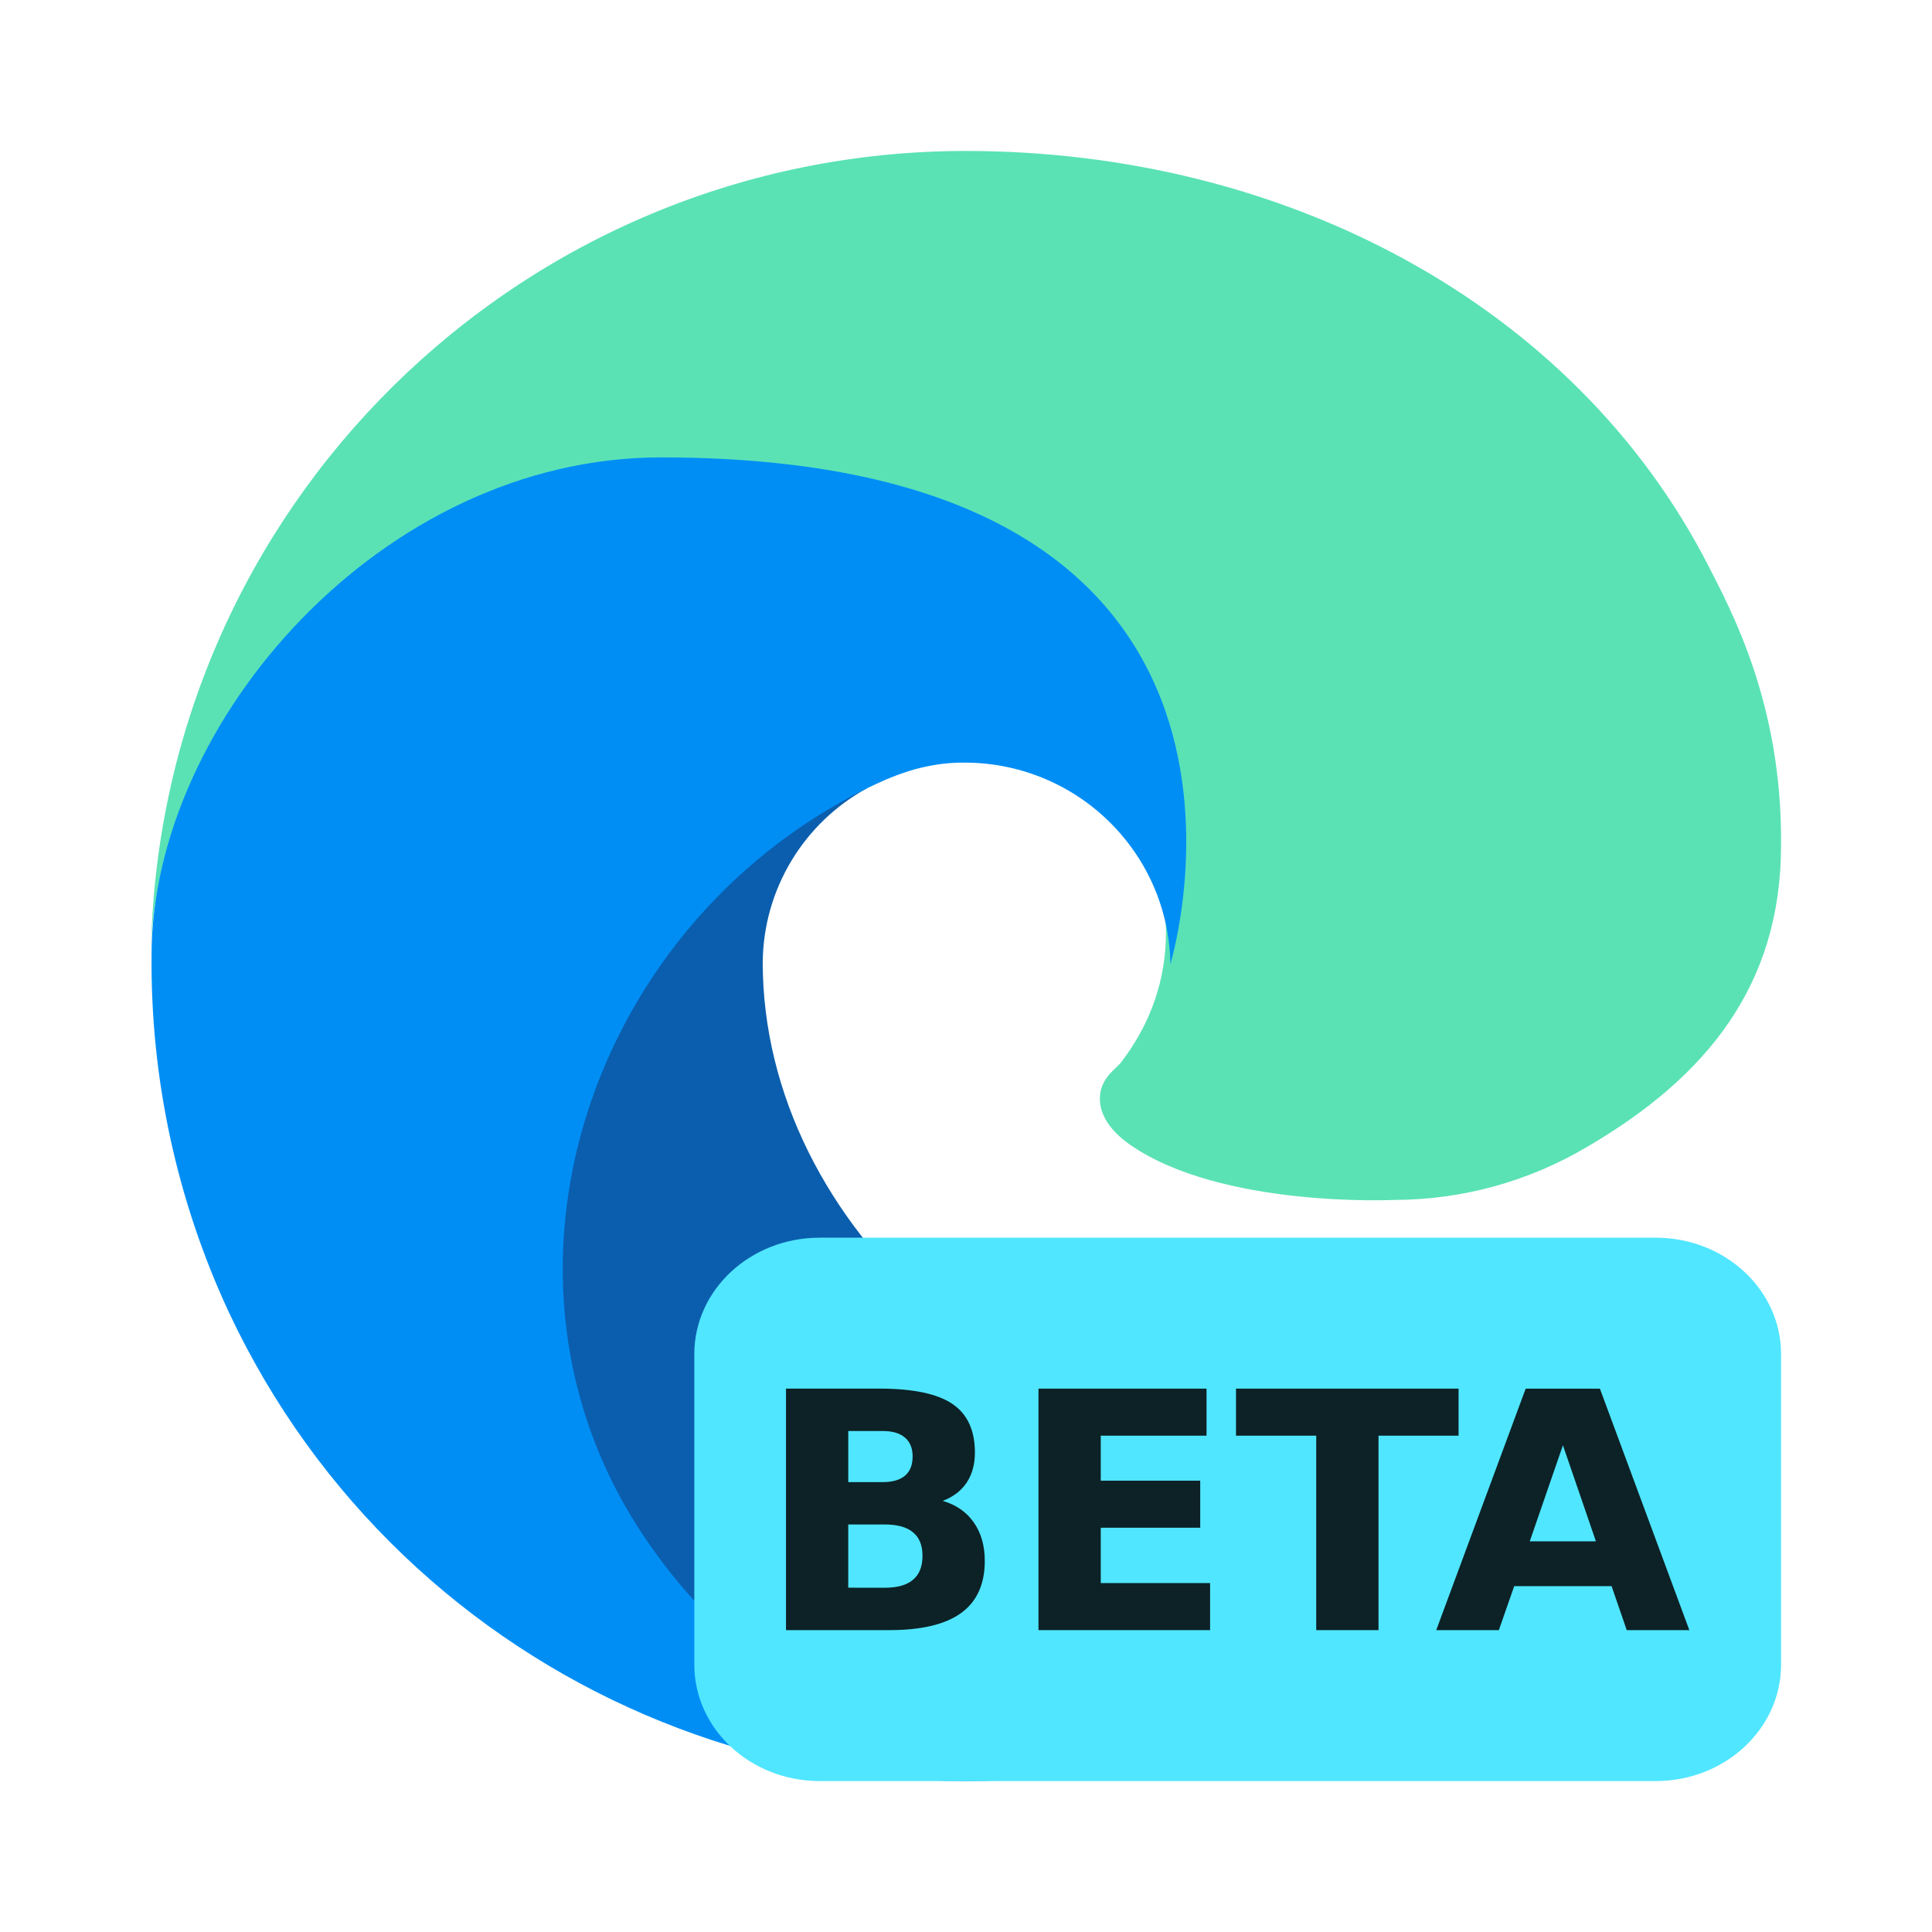
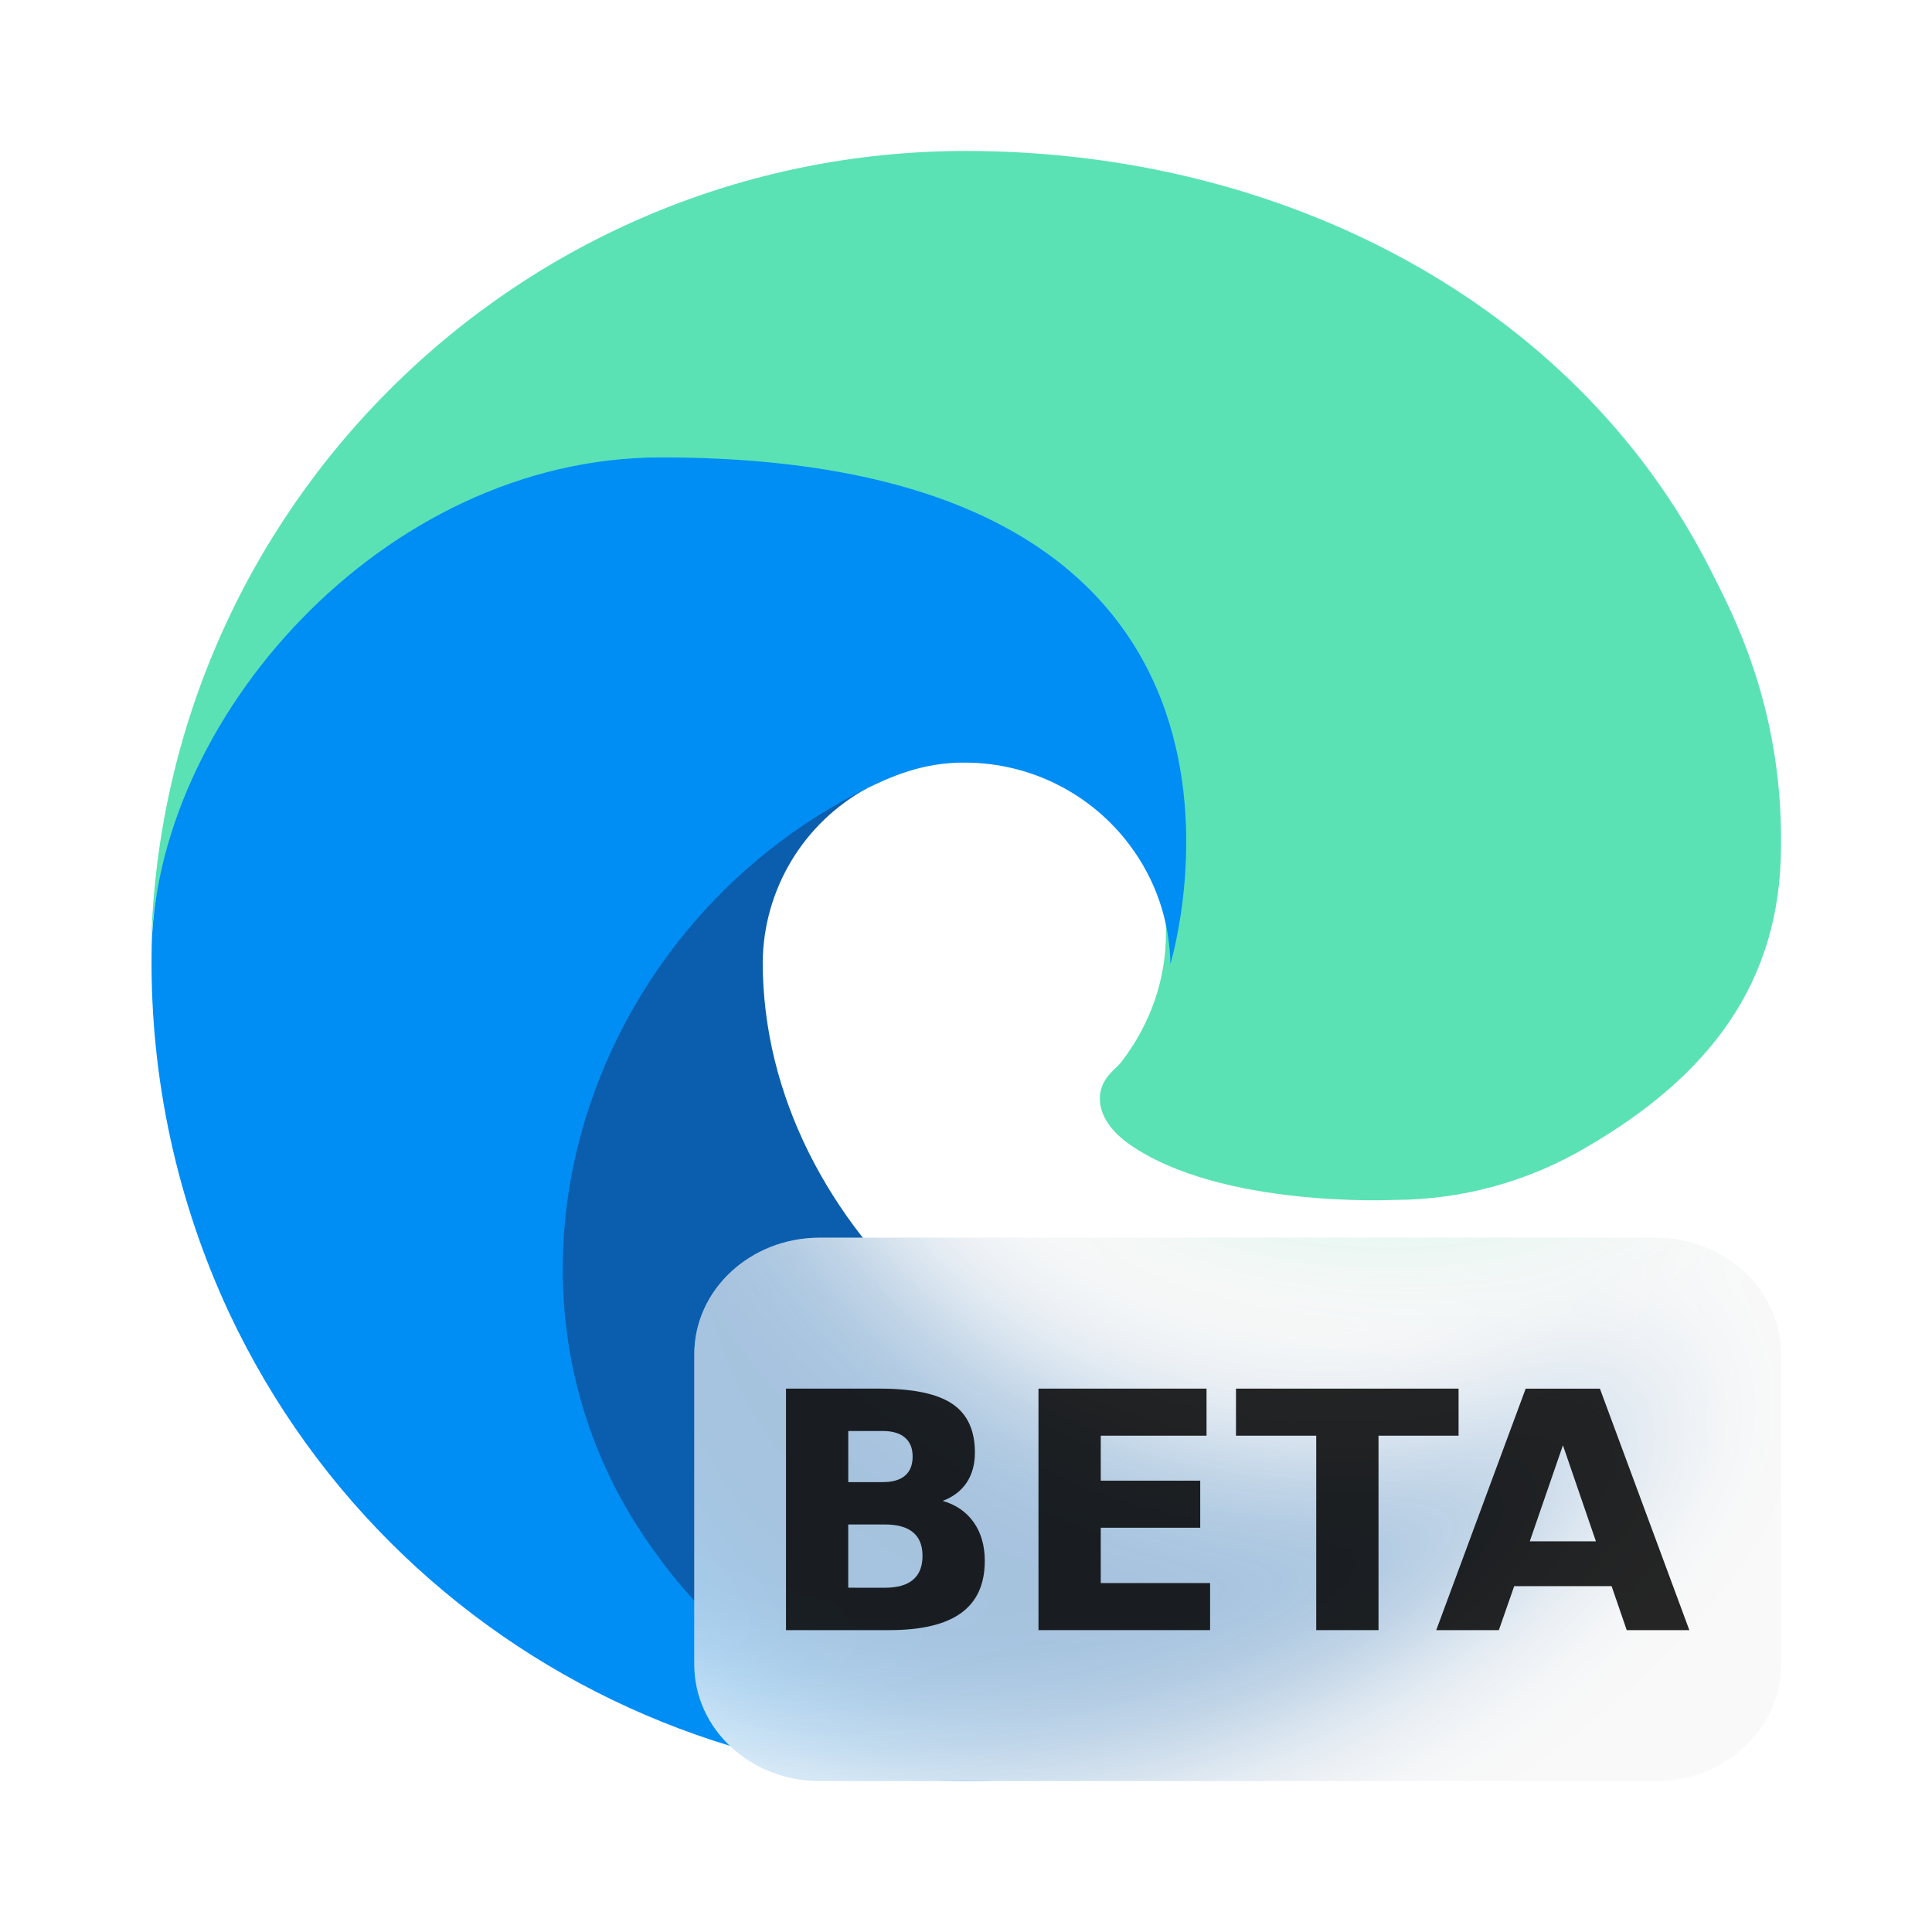
<svg xmlns="http://www.w3.org/2000/svg" width="64" height="64" version="1.1">
+   <defs>
+     <clipPath id="clipPath868">
+       <rect x="23" y="41" width="36" height="18" rx="4.153" ry="3.857" fill="#b0ee44" />
+     </clipPath>
+     <filter id="filter862" x="-.107" y="-.108" width="1.213" height="1.216" color-interpolation-filters="sRGB">
+       <feGaussianBlur stdDeviation="2.43" />
+     </filter>
+   </defs>
  <path class="cls-5" d="m37.13 35.199c-0.171 0.221-0.696 0.527-0.696 1.194 0 0.55 0.359 1.08 0.996 1.525 3.033 2.109 8.751 1.831 8.766 1.831 2.248-0.005 4.452-0.614 6.385-1.761 3.967-2.316 6.409-5.364 6.418-9.957 0.055-4.726-1.688-7.869-2.392-9.261-4.47-8.742-14.117-13.769-24.608-13.769-14.764-0.001-26.791 11.855-26.999 26.615 0.101-7.706 7.762-14.856 16.875-14.856 0.738 0 4.948 0.072 8.859 2.124 3.446 1.81 5.252 4.92 6.507 7.087 1.824 3.442 1.903 6.602-0.11 9.229z" fill="#5ae2b5" />
  <path class="cls-1" d="m53.738 45.184c-2.587 2.546-6.601 3.15-9.796 3.166-9.981 0-18.676-7.675-18.676-16.484 0.026-2.406 1.352-4.609 3.466-5.76-9.028 0.38-11.348 9.786-11.348 15.297 0 15.581 14.363 17.161 17.456 17.161 1.669 0 4.185-0.485 5.695-0.962l0.276-0.093c5.812-2.009 10.766-5.936 14.047-11.136 0.469-0.738-0.358-1.614-1.122-1.19z" fill="#0b5ead" />
  <path class="cls-3" d="m26.491 55.914c-1.881-1.167-3.512-2.697-4.796-4.5-6.234-8.54-2.447-20.636 7.038-25.307 0.658-0.31 1.782-0.871 3.278-0.844 2.136 0.016 4.141 1.03 5.419 2.742 0.852 1.137 1.321 2.515 1.341 3.935 0-0.044 5.159-16.788-16.875-16.788-9.26 0-16.875 8.786-16.875 16.495-0.037 4.078 0.836 8.112 2.554 11.81 5.813 12.4 19.991 18.485 32.984 14.153-4.448 1.402-10.098 0.786-14.052-1.687z" fill="#008ef5" />
-   <rect x="23" y="41" width="36" height="18" rx="4.153" ry="3.857" fill="#50e6ff" />
+   <rect x="23" y="41" width="36" height="18" rx="4.153" ry="3.857" fill="#f9f9f9" />
+   <g clip-path="url(#clipPath868)" filter="url(#filter862)" opacity=".35">
+     <path class="cls-5" d="m37.81 35.199c-0.171 0.221-0.696 0.527-0.696 1.194 0 0.55 0.359 1.08 0.996 1.525 3.033 2.109 8.751 1.831 8.766 1.831 2.248-0.005 4.452-0.614 6.385-1.761 3.967-2.316 6.409-5.364 6.418-9.957 0.055-4.726-1.688-7.869-2.392-9.261-4.47-8.742-14.117-13.769-24.608-13.769-14.764-0.001-26.791 11.855-26.999 26.615 0.101-7.706 7.762-14.856 16.875-14.856 0.738 0 4.948 0.072 8.859 2.124 3.446 1.81 5.252 4.92 6.507 7.087 1.824 3.442 1.903 6.602-0.11 9.229z" fill="#5ae2b5" />
+     <path class="cls-1" d="m53.738 45.184c-2.587 2.546-6.601 3.15-9.796 3.166-9.981 0-18.676-7.675-18.676-16.484 0.026-2.406 1.352-4.609 3.466-5.76-9.028 0.38-11.348 9.786-11.348 15.297 0 15.581 14.363 17.161 17.456 17.161 1.669 0 4.185-0.485 5.695-0.962l0.276-0.093c5.812-2.009 10.766-5.936 14.047-11.136 0.469-0.738-0.358-1.614-1.122-1.19z" fill="#0b5ead" />
+     <path class="cls-3" d="m26.491 55.914c-1.881-1.167-3.512-2.697-4.796-4.5-6.234-8.54-2.447-20.636 7.038-25.307 0.658-0.31 1.782-0.871 3.278-0.844 2.136 0.016 4.141 1.03 5.419 2.742 0.852 1.137 1.321 2.515 1.341 3.935 0-0.044 5.159-16.788-16.875-16.788-9.26 0-16.875 8.786-16.875 16.495-0.037 4.078 0.836 8.112 2.554 11.81 5.813 12.4 19.991 18.485 32.984 14.153-4.448 1.402-10.098 0.786-14.052-1.687z" fill="#008ef5" />
+   </g>
  <g opacity=".85" stroke-width=".274" aria-label="BETA">
    <path d="m29.241 49.097q0.488 0 0.739-0.214t0.252-0.632q0-0.413-0.252-0.627-0.252-0.22-0.739-0.22h-1.141v1.693zm0.07 3.499q0.622 0 0.932-0.263 0.316-0.263 0.316-0.793 0-0.52-0.311-0.777-0.311-0.263-0.938-0.263h-1.211v2.095zm1.918-2.877q0.664 0.193 1.029 0.713 0.364 0.52 0.364 1.275 0 1.157-0.782 1.725t-2.379 0.568h-3.424v-8h3.097q1.666 0 2.411 0.504 0.75 0.504 0.75 1.613 0 0.584-0.273 0.997-0.273 0.407-0.793 0.605z" />
    <path d="m34.401 46h5.567v1.559h-3.504v1.49h3.295v1.559h-3.295v1.833h3.622v1.559h-5.685z" />
    <path d="m40.944 46h7.373v1.559h-2.652v6.441h-2.063v-6.441h-2.658z" />
    <path d="m53.386 52.543h-3.226l-0.509 1.458h-2.074l2.963-8h2.459l2.963 8h-2.074zm-2.711-1.484h2.192l-1.093-3.183z" />
  </g>
</svg>
